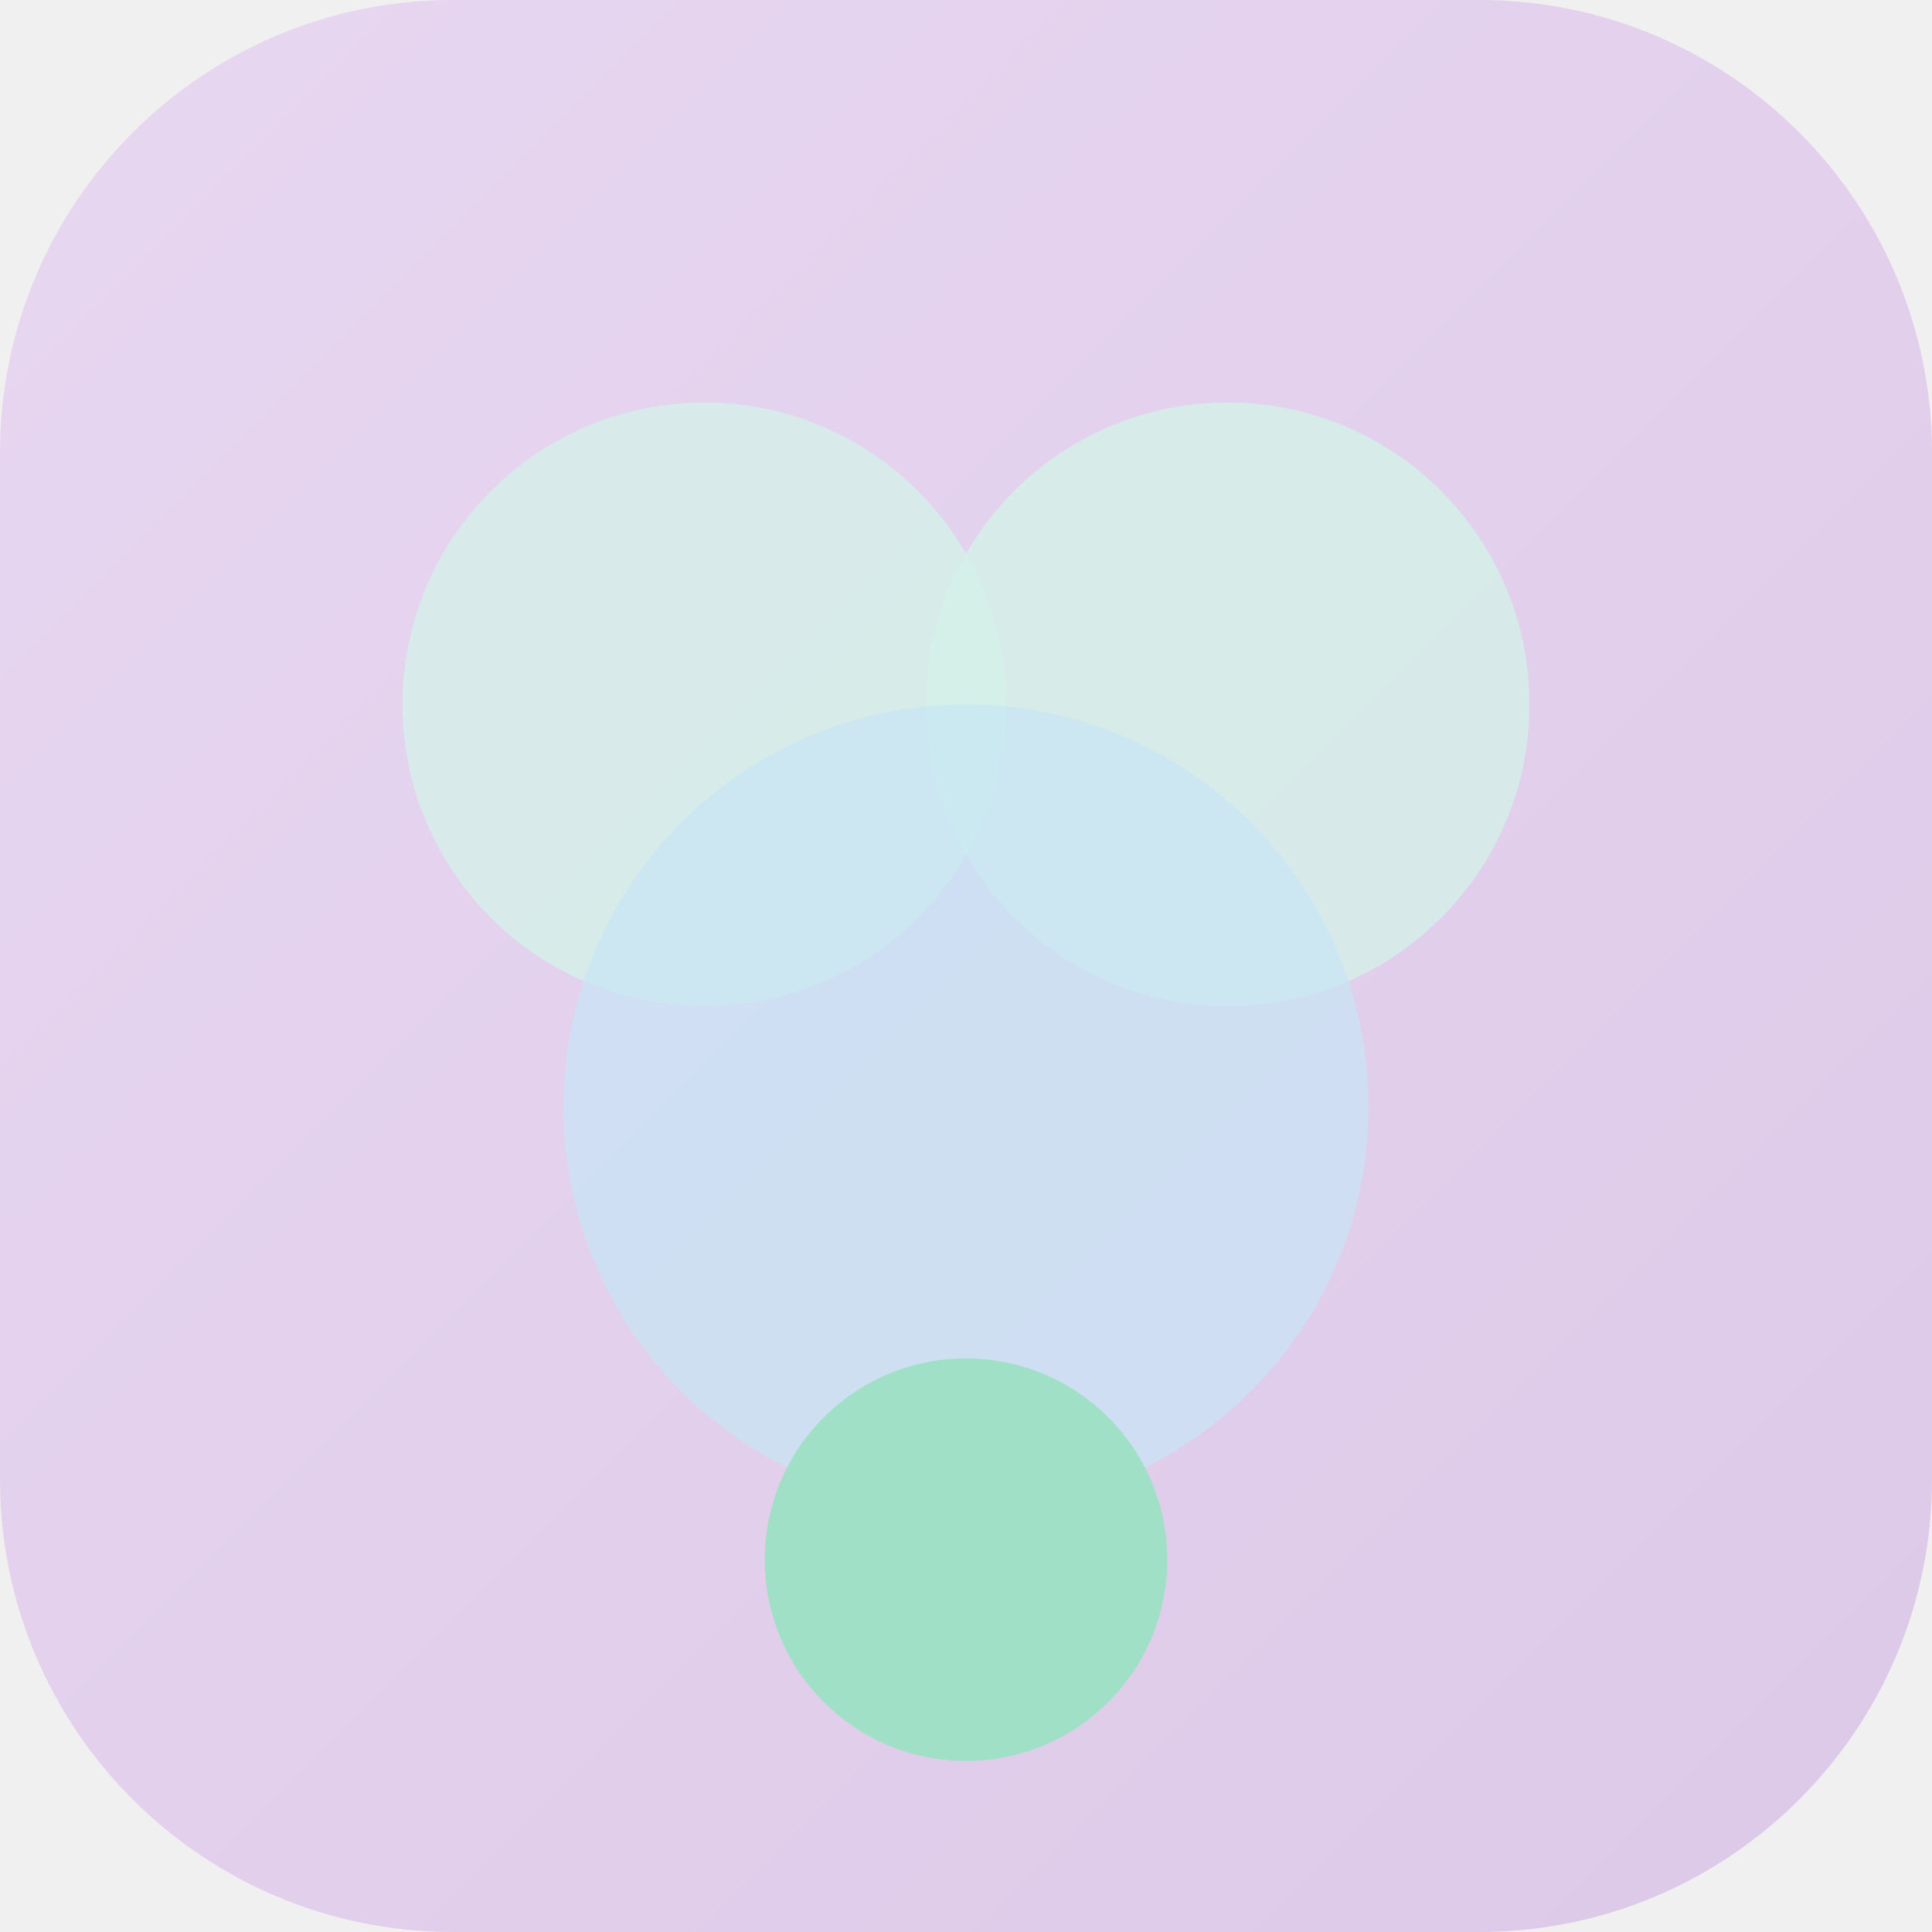
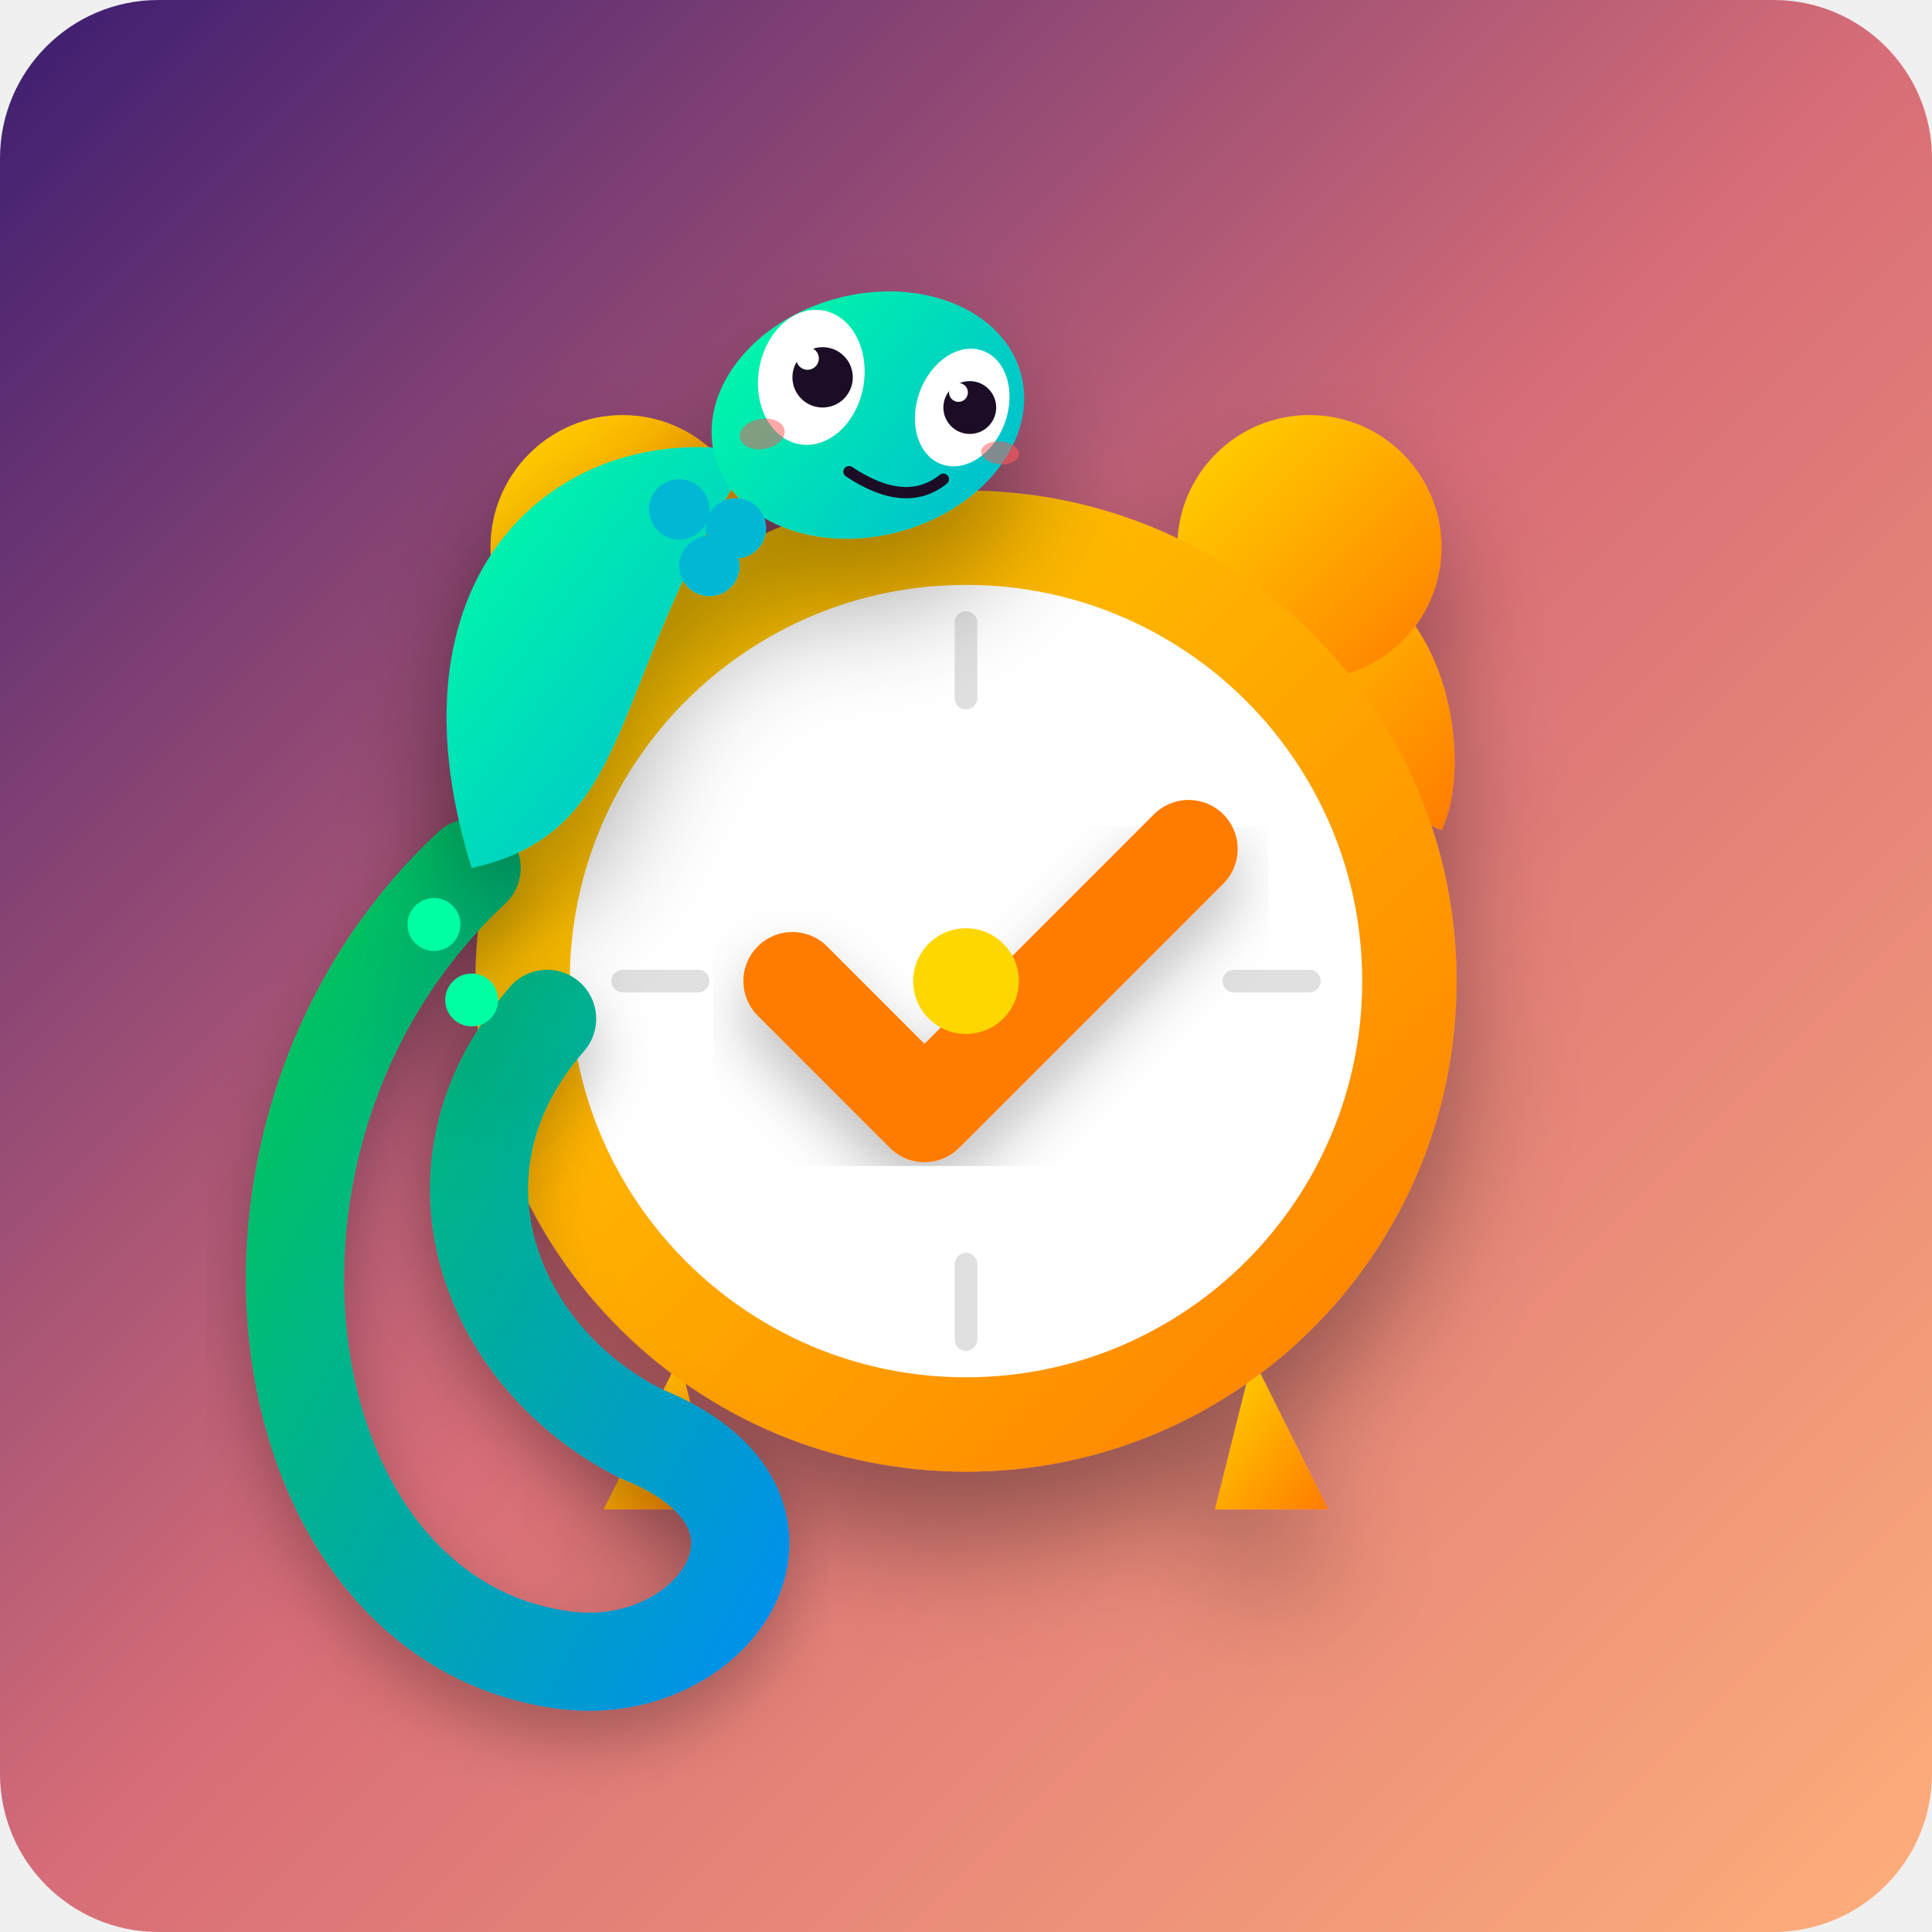
- <svg xmlns="http://www.w3.org/2000/svg" viewBox="0 0 192 192">
+ <svg xmlns="http://www.w3.org/2000/svg" viewBox="0 0 512 512" width="192" height="192">
  <defs>
-     <linearGradient id="grad" x1="0%" y1="0%" x2="100%" y2="100%">
-       <stop offset="0%" style="stop-color:#E8D7F1;stop-opacity:1" />
-       <stop offset="100%" style="stop-color:#DCC9E8;stop-opacity:1" />
+     <linearGradient id="bgGrad" x1="0%" y1="0%" x2="100%" y2="100%">
+       <stop offset="0%" stop-color="#3A1C71" />
+       <stop offset="50%" stop-color="#D76D77" />
+       <stop offset="100%" stop-color="#FFAF7B" />
    </linearGradient>
+     <linearGradient id="clockGrad" x1="0%" y1="0%" x2="100%" y2="100%">
+       <stop offset="0%" stop-color="#FFD700" />
+       <stop offset="100%" stop-color="#FF7B00" />
+     </linearGradient>
+     <linearGradient id="lizGrad" x1="0%" y1="0%" x2="100%" y2="100%">
+       <stop offset="0%" stop-color="#00FFA3" />
+       <stop offset="100%" stop-color="#00B8D4" />
+     </linearGradient>
+     <linearGradient id="lizDark" x1="0%" y1="0%" x2="100%" y2="100%">
+       <stop offset="0%" stop-color="#00C853" />
+       <stop offset="100%" stop-color="#0091EA" />
+     </linearGradient>
+     <filter id="shadow" x="-30%" y="-30%" width="160%" height="160%">
+       <feDropShadow dx="0" dy="18" stdDeviation="15" flood-color="#000000" flood-opacity="0.35" />
+     </filter>
+     <filter id="softShadow" x="-20%" y="-20%" width="140%" height="140%">
+       <feDropShadow dx="0" dy="8" stdDeviation="8" flood-color="#000000" flood-opacity="0.25" />
+     </filter>
  </defs>
-   <rect width="192" height="192" rx="45" fill="url(#grad)" />
-   <circle cx="70" cy="70" r="30" fill="#D4F1E8" opacity="0.8" />
-   <circle cx="122" cy="70" r="30" fill="#D4F1E8" opacity="0.8" />
-   <circle cx="96" cy="110" r="40" fill="#C8E6F5" opacity="0.7" />
-   <circle cx="96" cy="155" r="20" fill="#9FE0C7" />
+   <style>
+       @keyframes floatGroup {
+         0%, 100% { transform: translateY(0px); }
+         50% { transform: translateY(-15px); }
+       }
+       @keyframes ringBell {
+         0%, 100% { transform: rotate(0deg); }
+         5%, 15%, 25%, 35%, 45% { transform: rotate(-6deg); }
+         10%, 20%, 30%, 40% { transform: rotate(6deg); }
+         50%, 100% { transform: rotate(0deg); }
+       }
+       @keyframes glowPulse {
+         0%, 100% { filter: drop-shadow(0 0 10px rgba(255,152,0,0.4)); }
+         50% { filter: drop-shadow(0 0 30px rgba(255,152,0,0.9)); }
+       }
+       @keyframes tailWag {
+         0%, 100% { transform: rotate(0deg); }
+         50% { transform: rotate(8deg); }
+       }
+       @keyframes starTwinkle {
+         0%, 100% { opacity: 0.2; transform: scale(1) translateY(0px); }
+         50% { opacity: 0.9; transform: scale(1.3) translateY(-10px); }
+       }
+       .anim-float { animation: floatGroup 6s ease-in-out infinite; transform-origin: center; }
+       .anim-shake { animation: ringBell 5s ease-in-out infinite; transform-origin: 256px 270px; }
+       .anim-glow { animation: glowPulse 3s infinite; }
+       .anim-tail { animation: tailWag 4s ease-in-out infinite; transform-origin: 150px 300px; }
+       .anim-star { animation: starTwinkle 4s ease-in-out infinite; }
+       .star-delay-1 { animation-delay: 1.5s; }
+       .star-delay-2 { animation-delay: 2.5s; }
+     </style>
+   <rect width="512" height="512" rx="42" fill="url(#bgGrad)" />
+   <g transform="translate(0, 0)">
+     <g class="anim-float">
+       <g class="" filter="url(#shadow)">
+         <path d="M 180,150 C 130,140 120,200 130,220 L 195,190 Z" fill="url(#clockGrad)" />
+         <circle cx="165" cy="145" r="35" fill="url(#clockGrad)" />
+         <path d="M 332,150 C 382,140 392,200 382,220 L 317,190 Z" fill="url(#clockGrad)" />
+         <circle cx="347" cy="145" r="35" fill="url(#clockGrad)" />
+         <path d="M 180,360 L 160,400 L 190,400 Z" fill="url(#clockGrad)" />
+         <path d="M 332,360 L 322,400 L 352,400 Z" fill="url(#clockGrad)" />
+         <circle cx="256" cy="260" r="130" fill="url(#clockGrad)" class="anim-glow" />
+         <circle cx="256" cy="260" r="105" fill="#FFFFFF" />
+         <line x1="256" y1="165" x2="256" y2="185" stroke="#E0E0E0" stroke-width="6" stroke-linecap="round" />
+         <line x1="256" y1="355" x2="256" y2="335" stroke="#E0E0E0" stroke-width="6" stroke-linecap="round" />
+         <line x1="165" y1="260" x2="185" y2="260" stroke="#E0E0E0" stroke-width="6" stroke-linecap="round" />
+         <line x1="347" y1="260" x2="327" y2="260" stroke="#E0E0E0" stroke-width="6" stroke-linecap="round" />
+         <path d="M 210,260 L 245,295 L 315,225" stroke="#FF7B00" stroke-width="26" stroke-linecap="round" stroke-linejoin="round" fill="none" filter="url(#softShadow)" />
+         <circle cx="256" cy="260" r="14" fill="#FFD700" />
+       </g>
+       <g class="anim-tail" filter="url(#softShadow)">
+         <path d="M 125,230 C 50,300 70,430 150,440 C 190,445 220,400 170,380 C 130,360 110,310 145,270" stroke="url(#lizDark)" stroke-width="26" stroke-linecap="round" fill="none" />
+       </g>
+       <g filter="url(#shadow)" class="">
+         <path d="M 125,230 C 100,150 150,110 200,120 C 160,180 170,220 125,230 Z" fill="url(#lizGrad)" />
+         <ellipse cx="230" cy="110" rx="42" ry="32" transform="rotate(-15 230 110)" fill="url(#lizGrad)" />
+         <ellipse cx="215" cy="100" rx="14" ry="18" fill="#FFFFFF" transform="rotate(10 215 100)" />
+         <ellipse cx="255" cy="108" rx="12" ry="16" fill="#FFFFFF" transform="rotate(20 255 108)" />
+         <circle cx="218" cy="100" r="8" fill="#1A1025" />
+         <circle cx="257" cy="108" r="7" fill="#1A1025" />
+         <circle cx="214" cy="95" r="3" fill="#FFFFFF" />
+         <circle cx="254" cy="104" r="2.5" fill="#FFFFFF" />
+         <path d="M 225,125 Q 240,135 250,127" stroke="#1A1025" stroke-width="3" stroke-linecap="round" fill="none" />
+         <ellipse cx="202" cy="115" rx="6" ry="4" stroke="none" fill="#FF5252" opacity="0.5" transform="rotate(-10 202 115)" />
+         <ellipse cx="265" cy="120" rx="5" ry="3" stroke="none" fill="#FF5252" opacity="0.5" transform="rotate(5 265 120)" />
+         <g fill="#00B8D4">
+           <circle cx="180" cy="135" r="8" />
+           <circle cx="195" cy="140" r="8" />
+           <circle cx="188" cy="150" r="8" />
+         </g>
+         <g fill="#00FFA3">
+           <circle cx="115" cy="245" r="7" />
+           <circle cx="125" cy="265" r="7" />
+         </g>
+       </g>
+     </g>
+   </g>
</svg>
